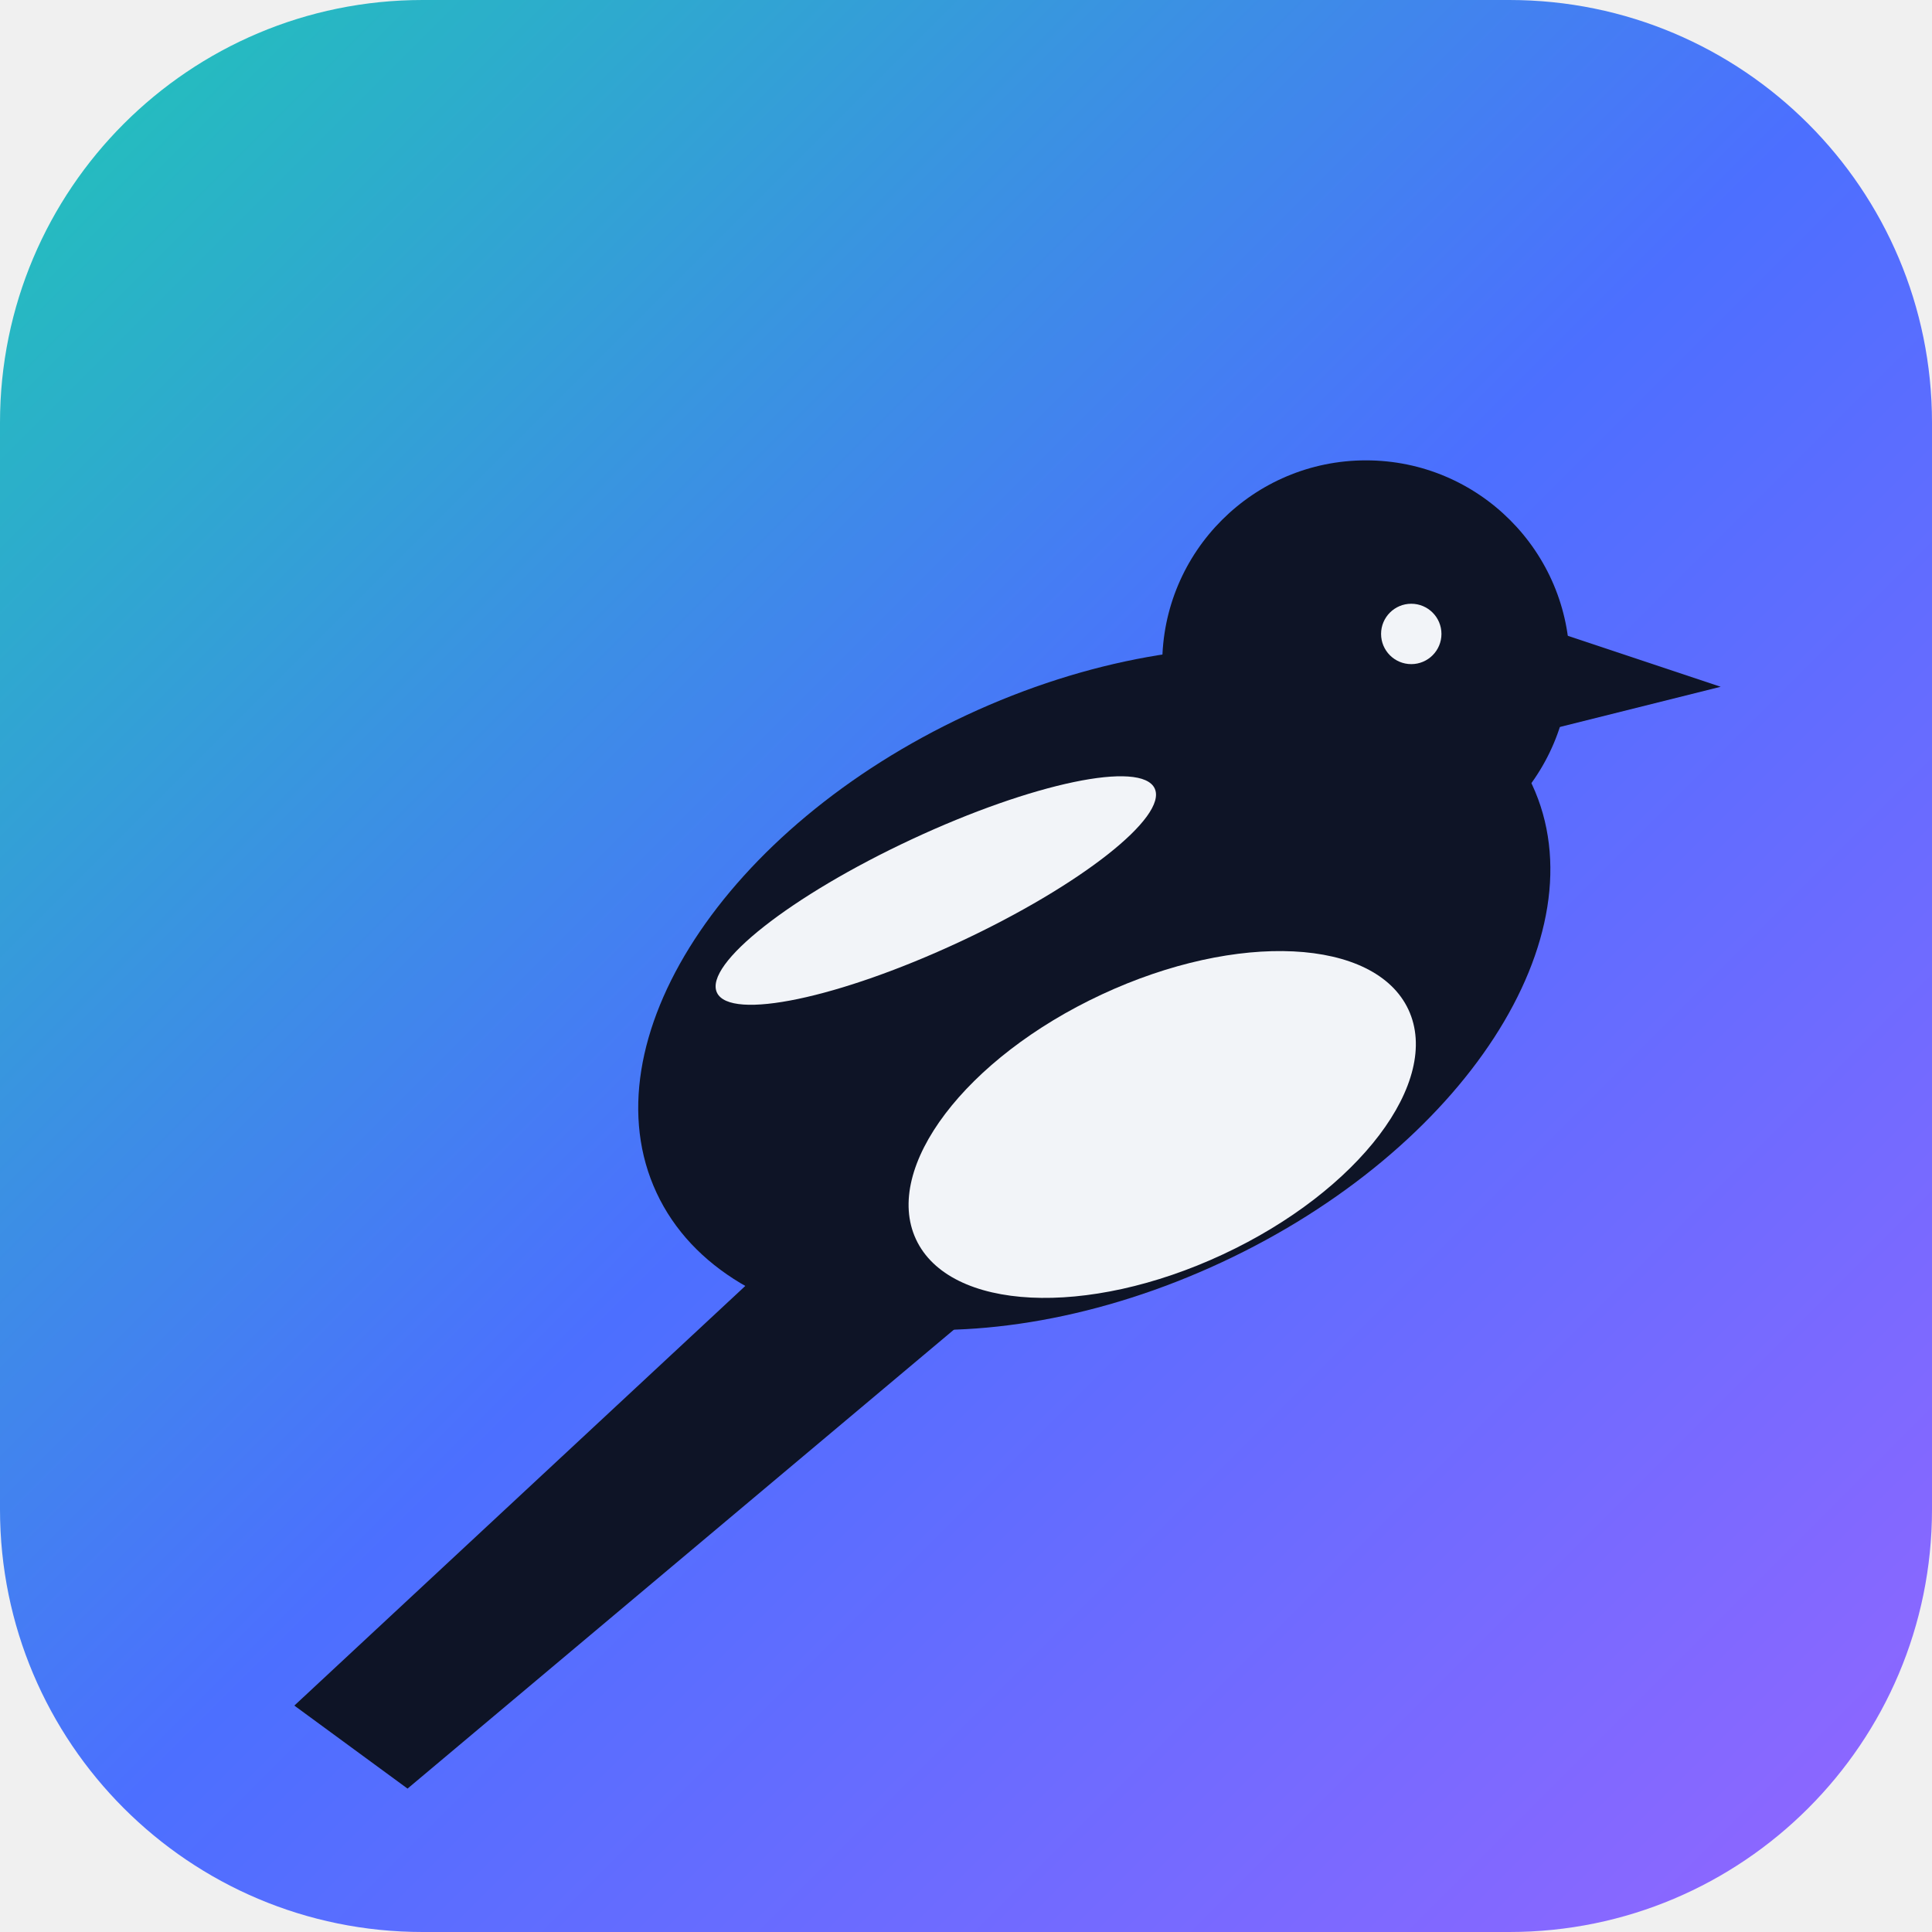
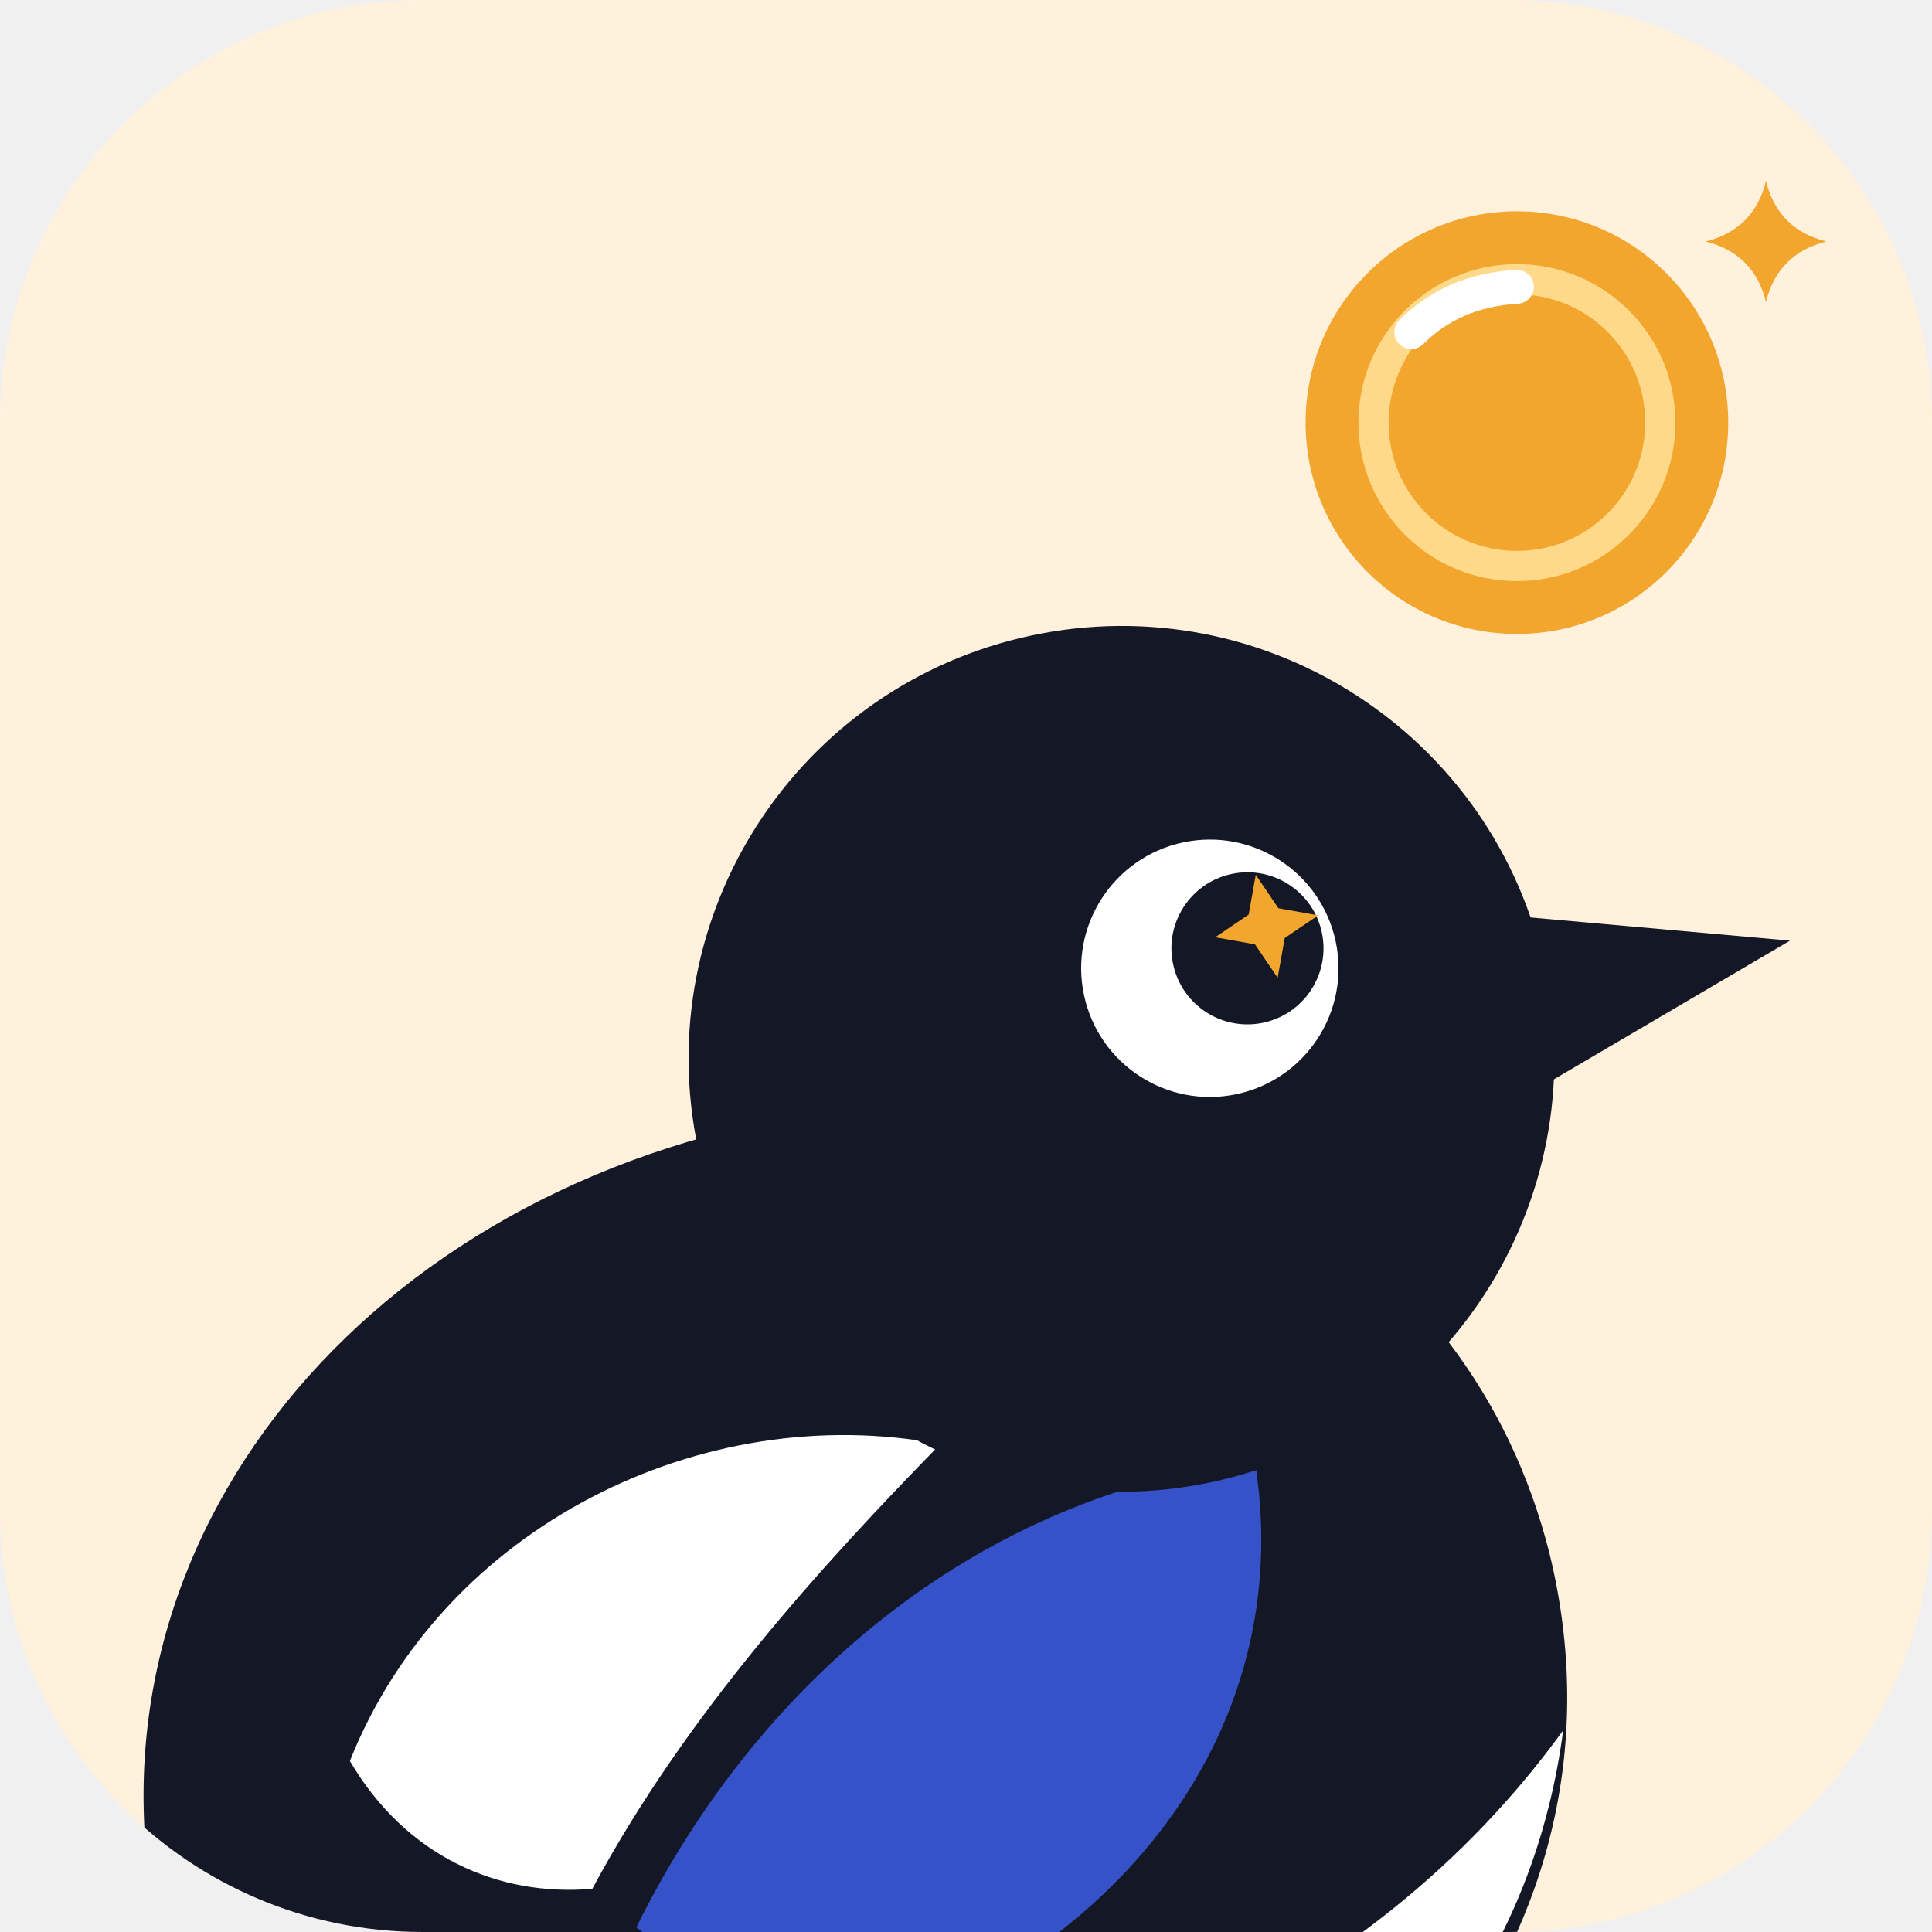
<svg xmlns="http://www.w3.org/2000/svg" viewBox="0 0 512 512">
  <defs>
-     <linearGradient id="sheen" x1="0" y1="0" x2="1" y2="1">
-       <stop offset="0" stop-color="#1FC7B6" />
-       <stop offset=".5" stop-color="#4C6FFF" />
-       <stop offset="1" stop-color="#9466FF" />
-     </linearGradient>
+     <clipPath id="c">
+       <rect width="512" height="512" rx="112" />
+     </clipPath>
  </defs>
-   <rect width="512" height="512" rx="112" fill="url(#sheen)" />
-   <g id="bird">
-     <polygon points="222,318 78,452 108,474 258,348" fill="#0E1426" />
-     <ellipse cx="290" cy="262" rx="128" ry="80" transform="rotate(-25 290 262)" fill="#0E1426" />
-     <circle cx="362" cy="176" r="54" fill="#0E1426" />
-     <polygon points="408,166 456,182 408,194" fill="#0E1426" />
-     <ellipse cx="308" cy="298" rx="72" ry="38" transform="rotate(-25 308 298)" fill="#F2F4F8" />
-     <ellipse cx="248" cy="236" rx="64" ry="15" transform="rotate(-25 248 236)" fill="#F2F4F8" />
-     <circle cx="374" cy="168" r="8" fill="#F2F4F8" />
+   <g clip-path="url(#c)">
+     <rect width="512" height="512" fill="#FFF1DC" />
+     <g transform="translate(-236 14) scale(1.55) rotate(-12 344 172)">
+       <path d="M152 286 C150 218 210 168 286 170 C350 172 396 214 398 270 C400 336 342 382 270 382 C200 382 154 344 152 286 Z" fill="#141826" />
+       <path d="M168 300 C196 356 262 384 322 368 C356 358 382 334 394 300 C352 338 292 350 236 338 C212 332 188 318 168 300 Z" fill="#FFFFFF" />
+       <path d="M190 262 C214 226 262 214 300 230 C276 246 248 266 226 292 C210 290 196 280 190 262 Z" fill="#FFFFFF" />
+       <path d="M232 300 C262 262 306 240 352 244 C350 286 318 318 270 326 C254 318 240 310 232 300 Z" fill="#3552C9" />
+       <circle cx="344" cy="172" r="74" fill="#141826" />
+       <path d="M408 160 L460 176 L406 194 Z" fill="#141826" />
+       <circle cx="362" cy="160" r="22" fill="#FFFFFF" />
+       <circle cx="369" cy="158" r="13" fill="#141826" />
+       <path d="M373 146 l2.6 6.4 l6.4 2.6 l-6.4 2.6 l-2.6 6.4 l-2.6 -6.4 l-6.4 -2.6 l6.4 -2.6 z" fill="#F2A62E" />
+     </g>
+     <circle cx="402" cy="112" r="56" fill="#F2A62E" />
+     <circle cx="402" cy="112" r="38" fill="none" stroke="#FFD98A" stroke-width="8" />
+     <path d="M374 88 Q385 77 402 76" stroke="#FFFFFF" stroke-width="9" stroke-linecap="round" fill="none" />
+     <path d="M468 48 Q471.2 60.8 484 64 Q471.2 67.2 468 80 Q464.8 67.2 452 64 Q464.8 60.8 468 48 Z" fill="#F2A62E" />
  </g>
</svg>
